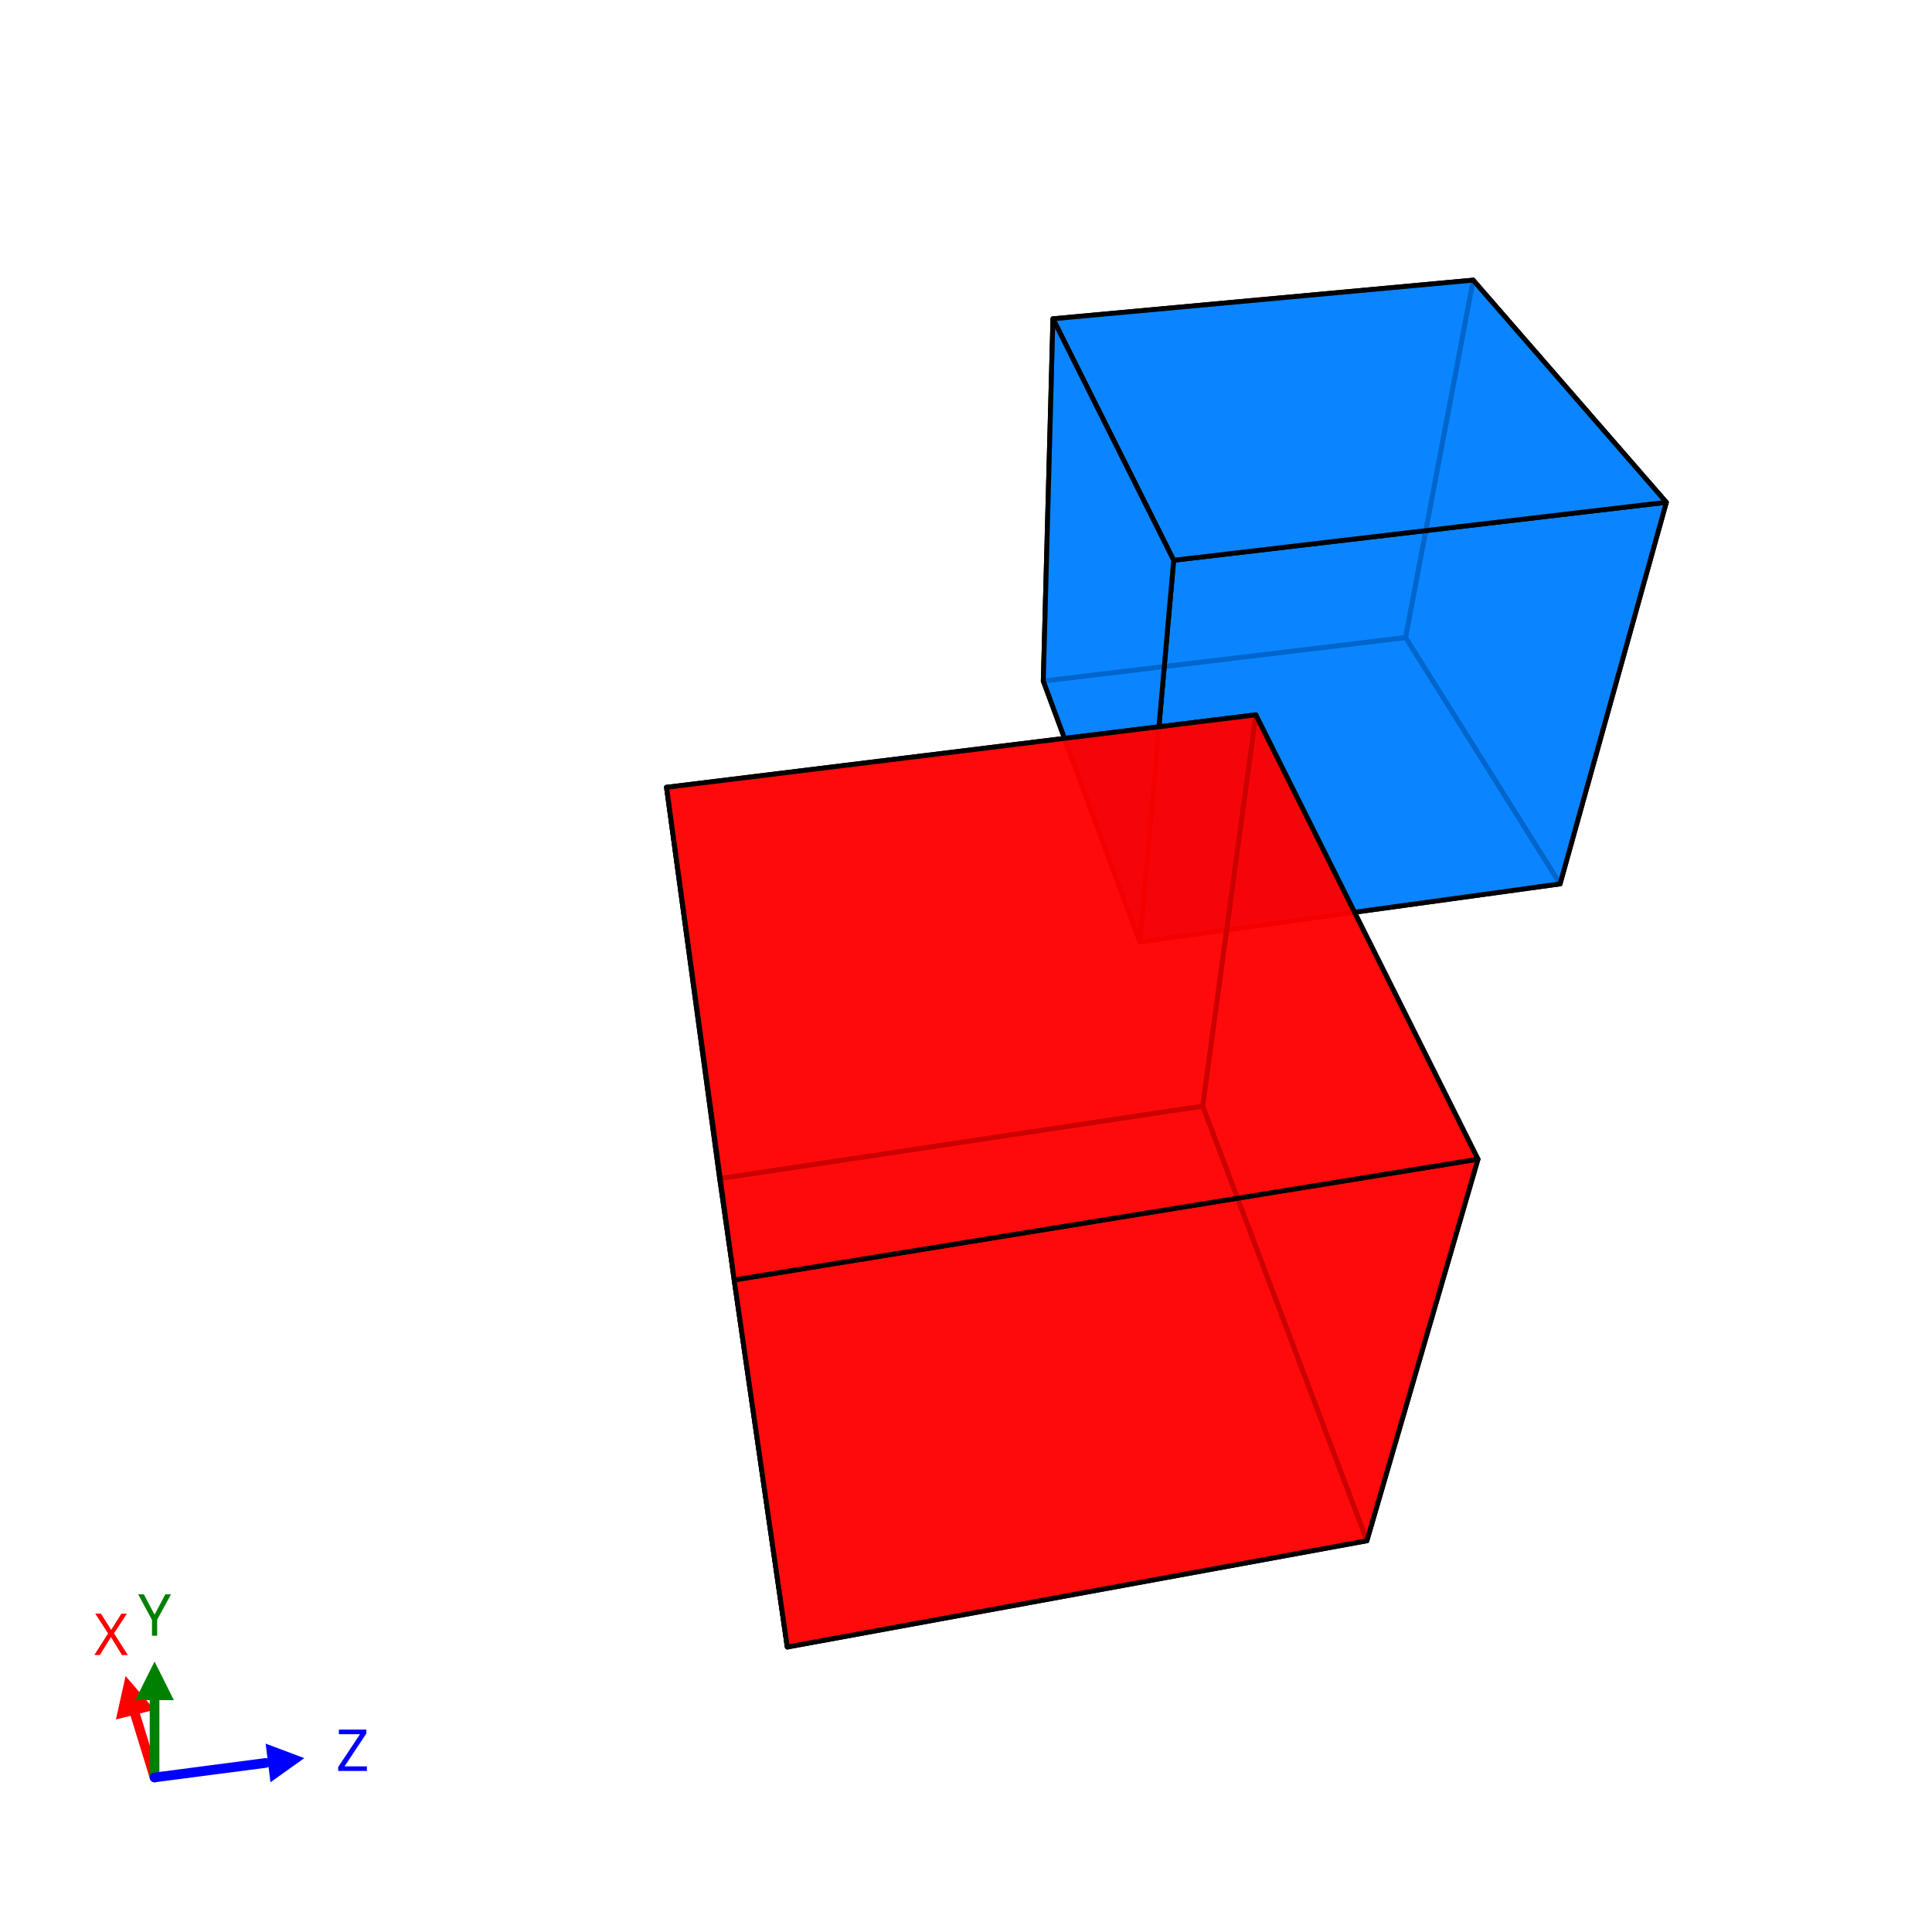
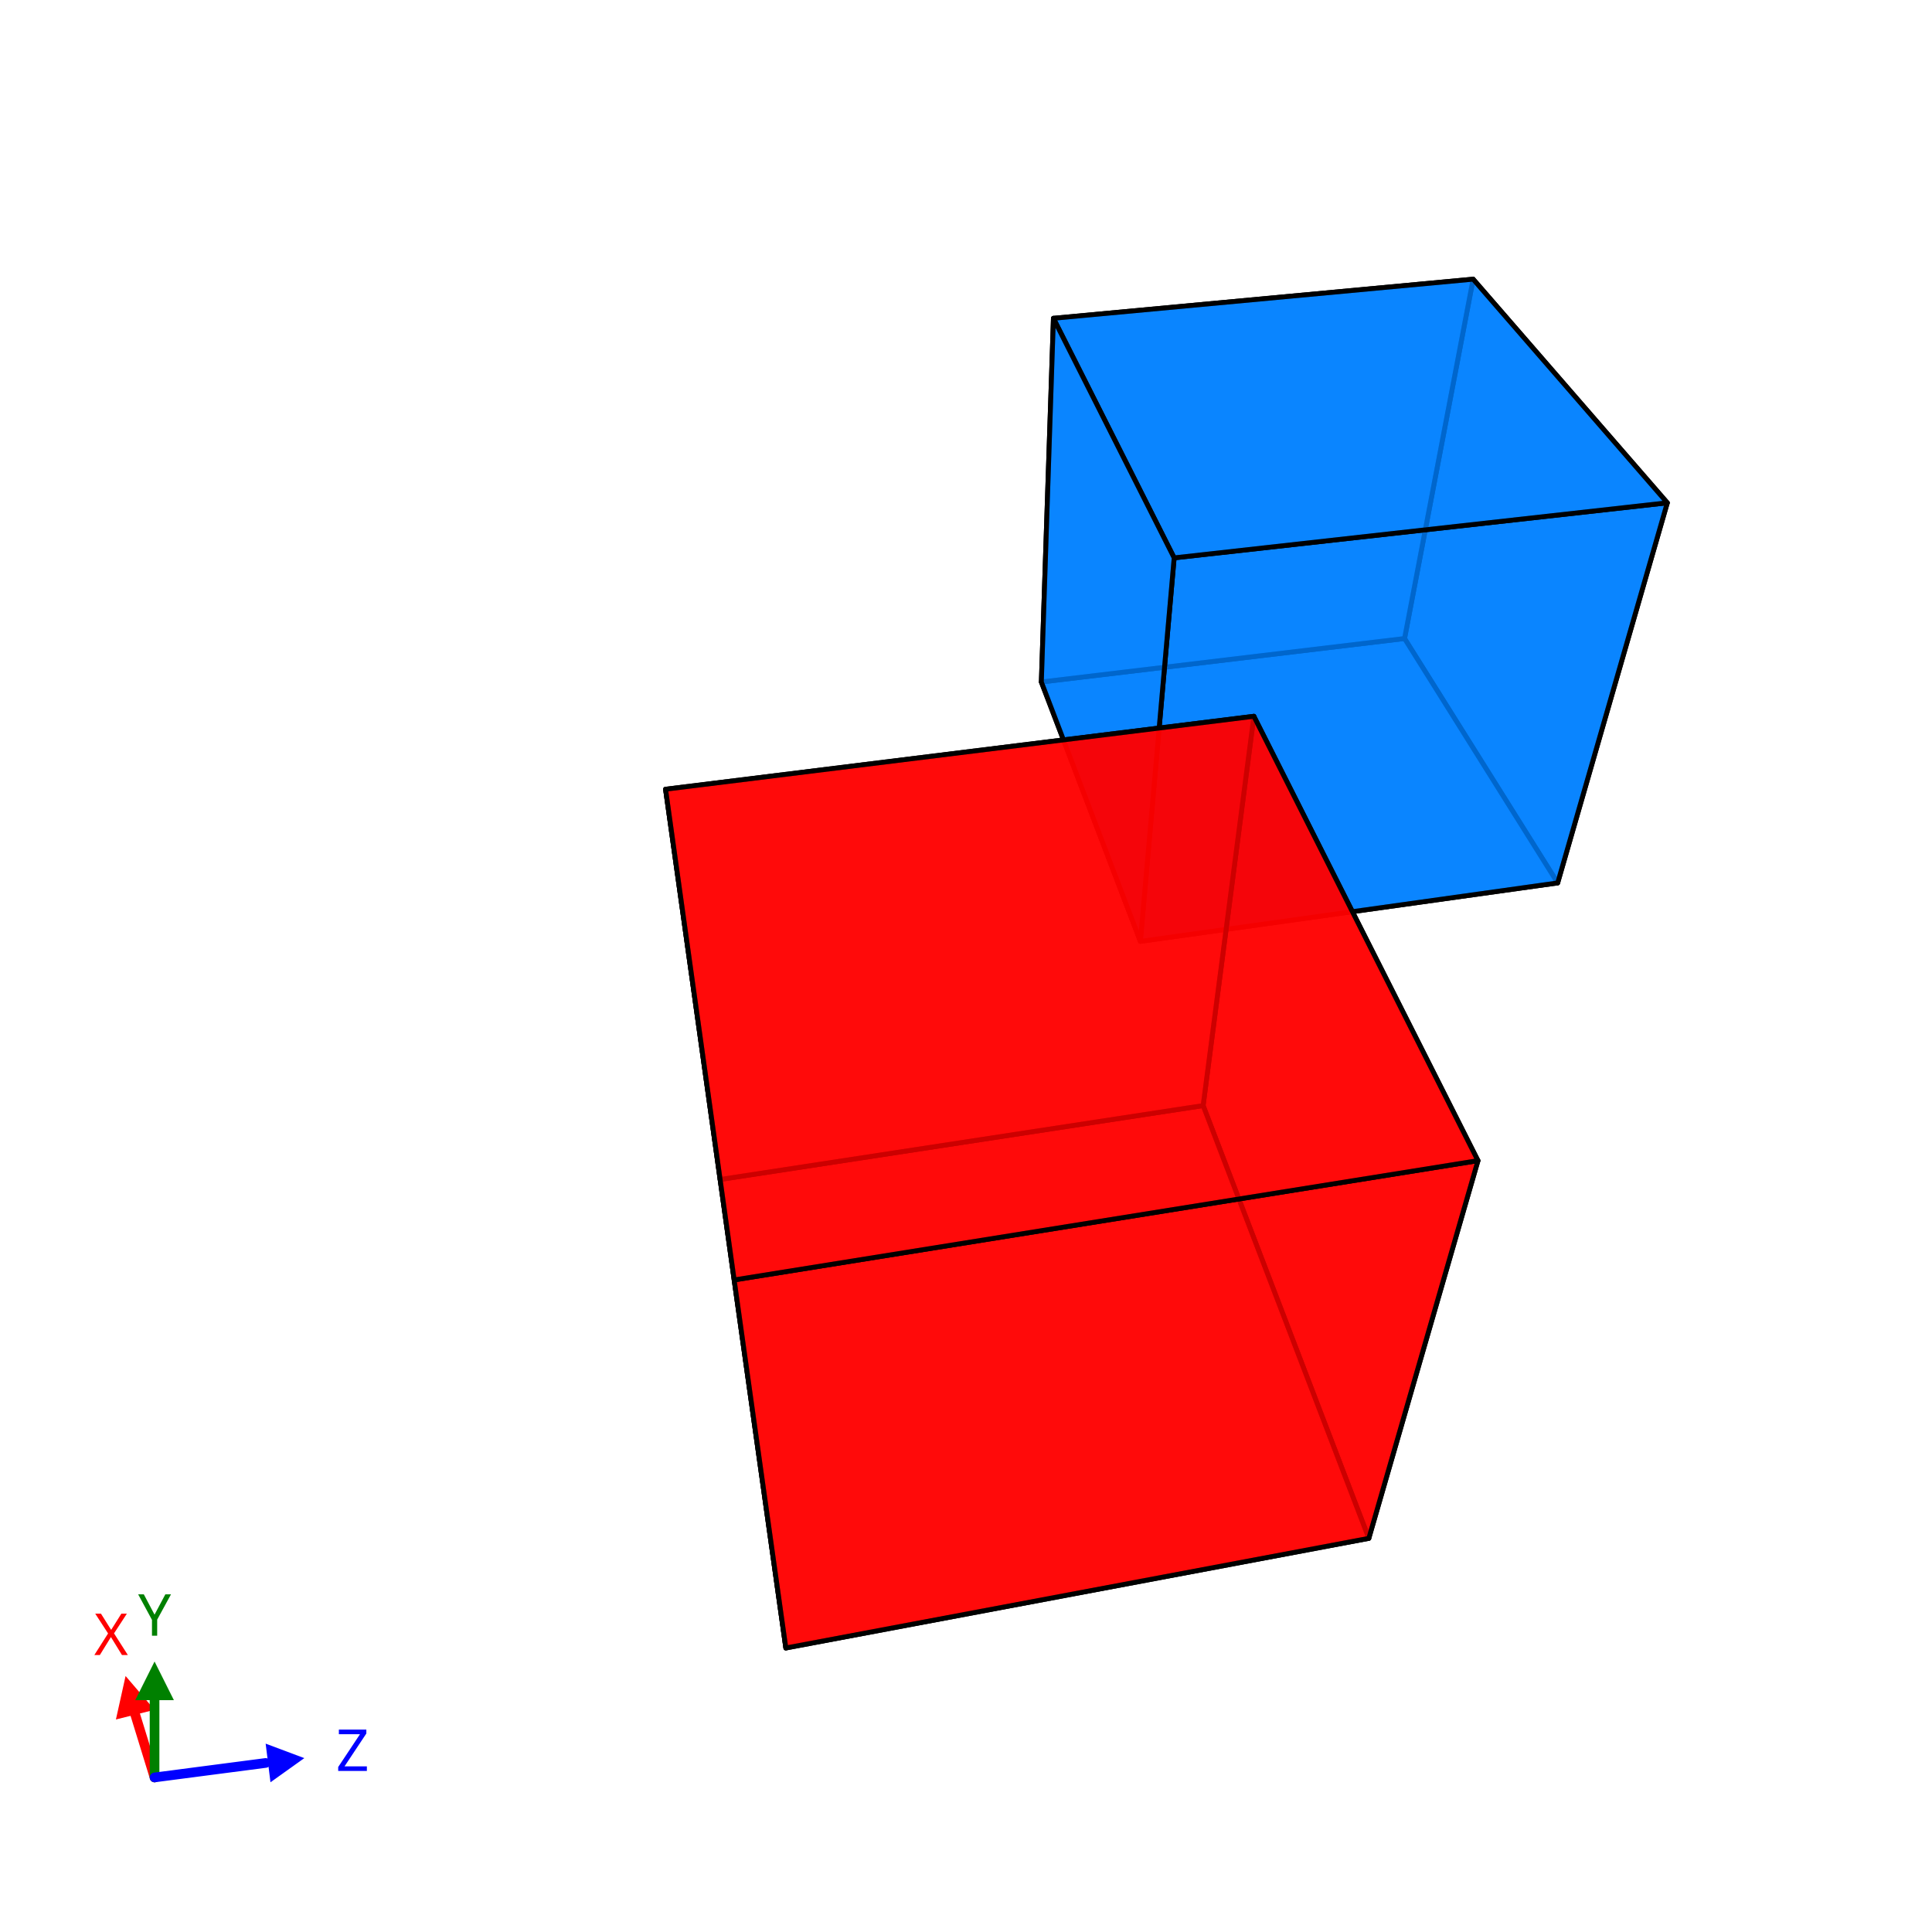
<svg xmlns="http://www.w3.org/2000/svg" width="400" height="400" viewBox="-200 -200 400 400">
  <g stroke="#000" stroke-width="1" stroke-linecap="round" stroke-linejoin="round">
-     <polygon fill="rgba(255,0,0,0.8)" points="-37,141 -51,44 -62,-37 -48,65" />
-     <polygon fill="rgba(0,128,255,0.8)" points="123,-17 145,-96 105,-142 91,-68" />
-     <polygon fill="rgba(0,128,255,0.8)" points="36,-5 16,-59 91,-68 123,-17" />
-     <polygon fill="rgba(0,128,255,0.8)" points="16,-59 18,-134 105,-142 91,-68" />
-     <polygon fill="rgba(0,128,255,0.8)" points="36,-5 43,-84 145,-96 123,-17" />
-     <polygon fill="rgba(0,128,255,0.8)" points="43,-84 18,-134 105,-142 145,-96" />
-     <polygon fill="rgba(0,128,255,0.8)" points="36,-5 16,-59 18,-134 43,-84" />
-     <polygon fill="rgba(255,0,0,0.8)" points="83,119 106,40 60,-52 49,29" />
-     <polygon fill="rgba(255,0,0,0.8)" points="-37,141 -51,44 49,29 83,119" />
-     <polygon fill="rgba(255,0,0,0.8)" points="-51,44 -62,-37 60,-52 49,29" />
-     <polygon fill="rgba(255,0,0,0.8)" points="-37,141 -48,65 106,40 83,119" />
-     <polygon fill="rgba(255,0,0,0.8)" points="-48,65 -62,-37 60,-52 106,40" />
+     <polygon fill="rgba(255,0,0,0.8)" points="-37.3,141.2 -50.9,44.2 -62.2,-36.6 -48,65" />
+     <polygon fill="rgba(0,128,255,0.8)" points="122.5,-17.2 145.2,-95.9 105,-142.2 90.8,-67.8" />
+     <polygon fill="rgba(0,128,255,0.8)" points="36.1,-5.1 15.6,-58.8 90.8,-67.8 122.5,-17.2" />
+     <polygon fill="rgba(0,128,255,0.8)" points="15.6,-58.8 18.1,-134.1 105,-142.2 90.8,-67.8" />
+     <polygon fill="rgba(0,128,255,0.8)" points="36.1,-5.1 43.1,-84.5 145.2,-95.9 122.5,-17.2" />
+     <polygon fill="rgba(0,128,255,0.8)" points="43.1,-84.5 18.1,-134.1 105,-142.2 145.2,-95.9" />
+     <polygon fill="rgba(0,128,255,0.8)" points="36.1,-5.1 15.6,-58.8 18.1,-134.1 43.1,-84.5" />
+     <polygon fill="rgba(255,0,0,0.8)" points="83.4,118.5 106,40.3 59.6,-51.7 49.1,28.9" />
+     <polygon fill="rgba(255,0,0,0.8)" points="-37.3,141.2 -50.9,44.2 49.1,28.9 83.4,118.5" />
+     <polygon fill="rgba(255,0,0,0.8)" points="-50.9,44.2 -62.2,-36.6 59.6,-51.7 49.1,28.9" />
+     <polygon fill="rgba(255,0,0,0.8)" points="-37.3,141.2 -48,65 106,40.3 83.4,118.5" />
+     <polygon fill="rgba(255,0,0,0.8)" points="-48,65 -62.2,-36.6 59.6,-51.7 106,40.3" />
  </g>
  <g stroke-width="2" stroke-linecap="round" stroke-linejoin="round">
    <line x1="-168" y1="168" x2="-172" y2="155" stroke="red" />
    <polygon fill="red" points="-174,147 -168,154 -176,156" />
    <text x="-177" y="138" fill="red" font-size="12" font-family="sans-serif" text-anchor="middle" dominant-baseline="central">X</text>
    <line x1="-168" y1="168" x2="-168" y2="152" stroke="green" />
    <polygon fill="green" points="-168,144 -164,152 -172,152" />
    <text x="-168" y="134" fill="green" font-size="12" font-family="sans-serif" text-anchor="middle" dominant-baseline="central">Y</text>
    <line x1="-168" y1="168" x2="-145" y2="165" stroke="blue" />
    <polygon fill="blue" points="-137,164 -144,169 -145,161" />
    <text x="-127" y="162" fill="blue" font-size="12" font-family="sans-serif" text-anchor="middle" dominant-baseline="central">Z</text>
  </g>
</svg>
